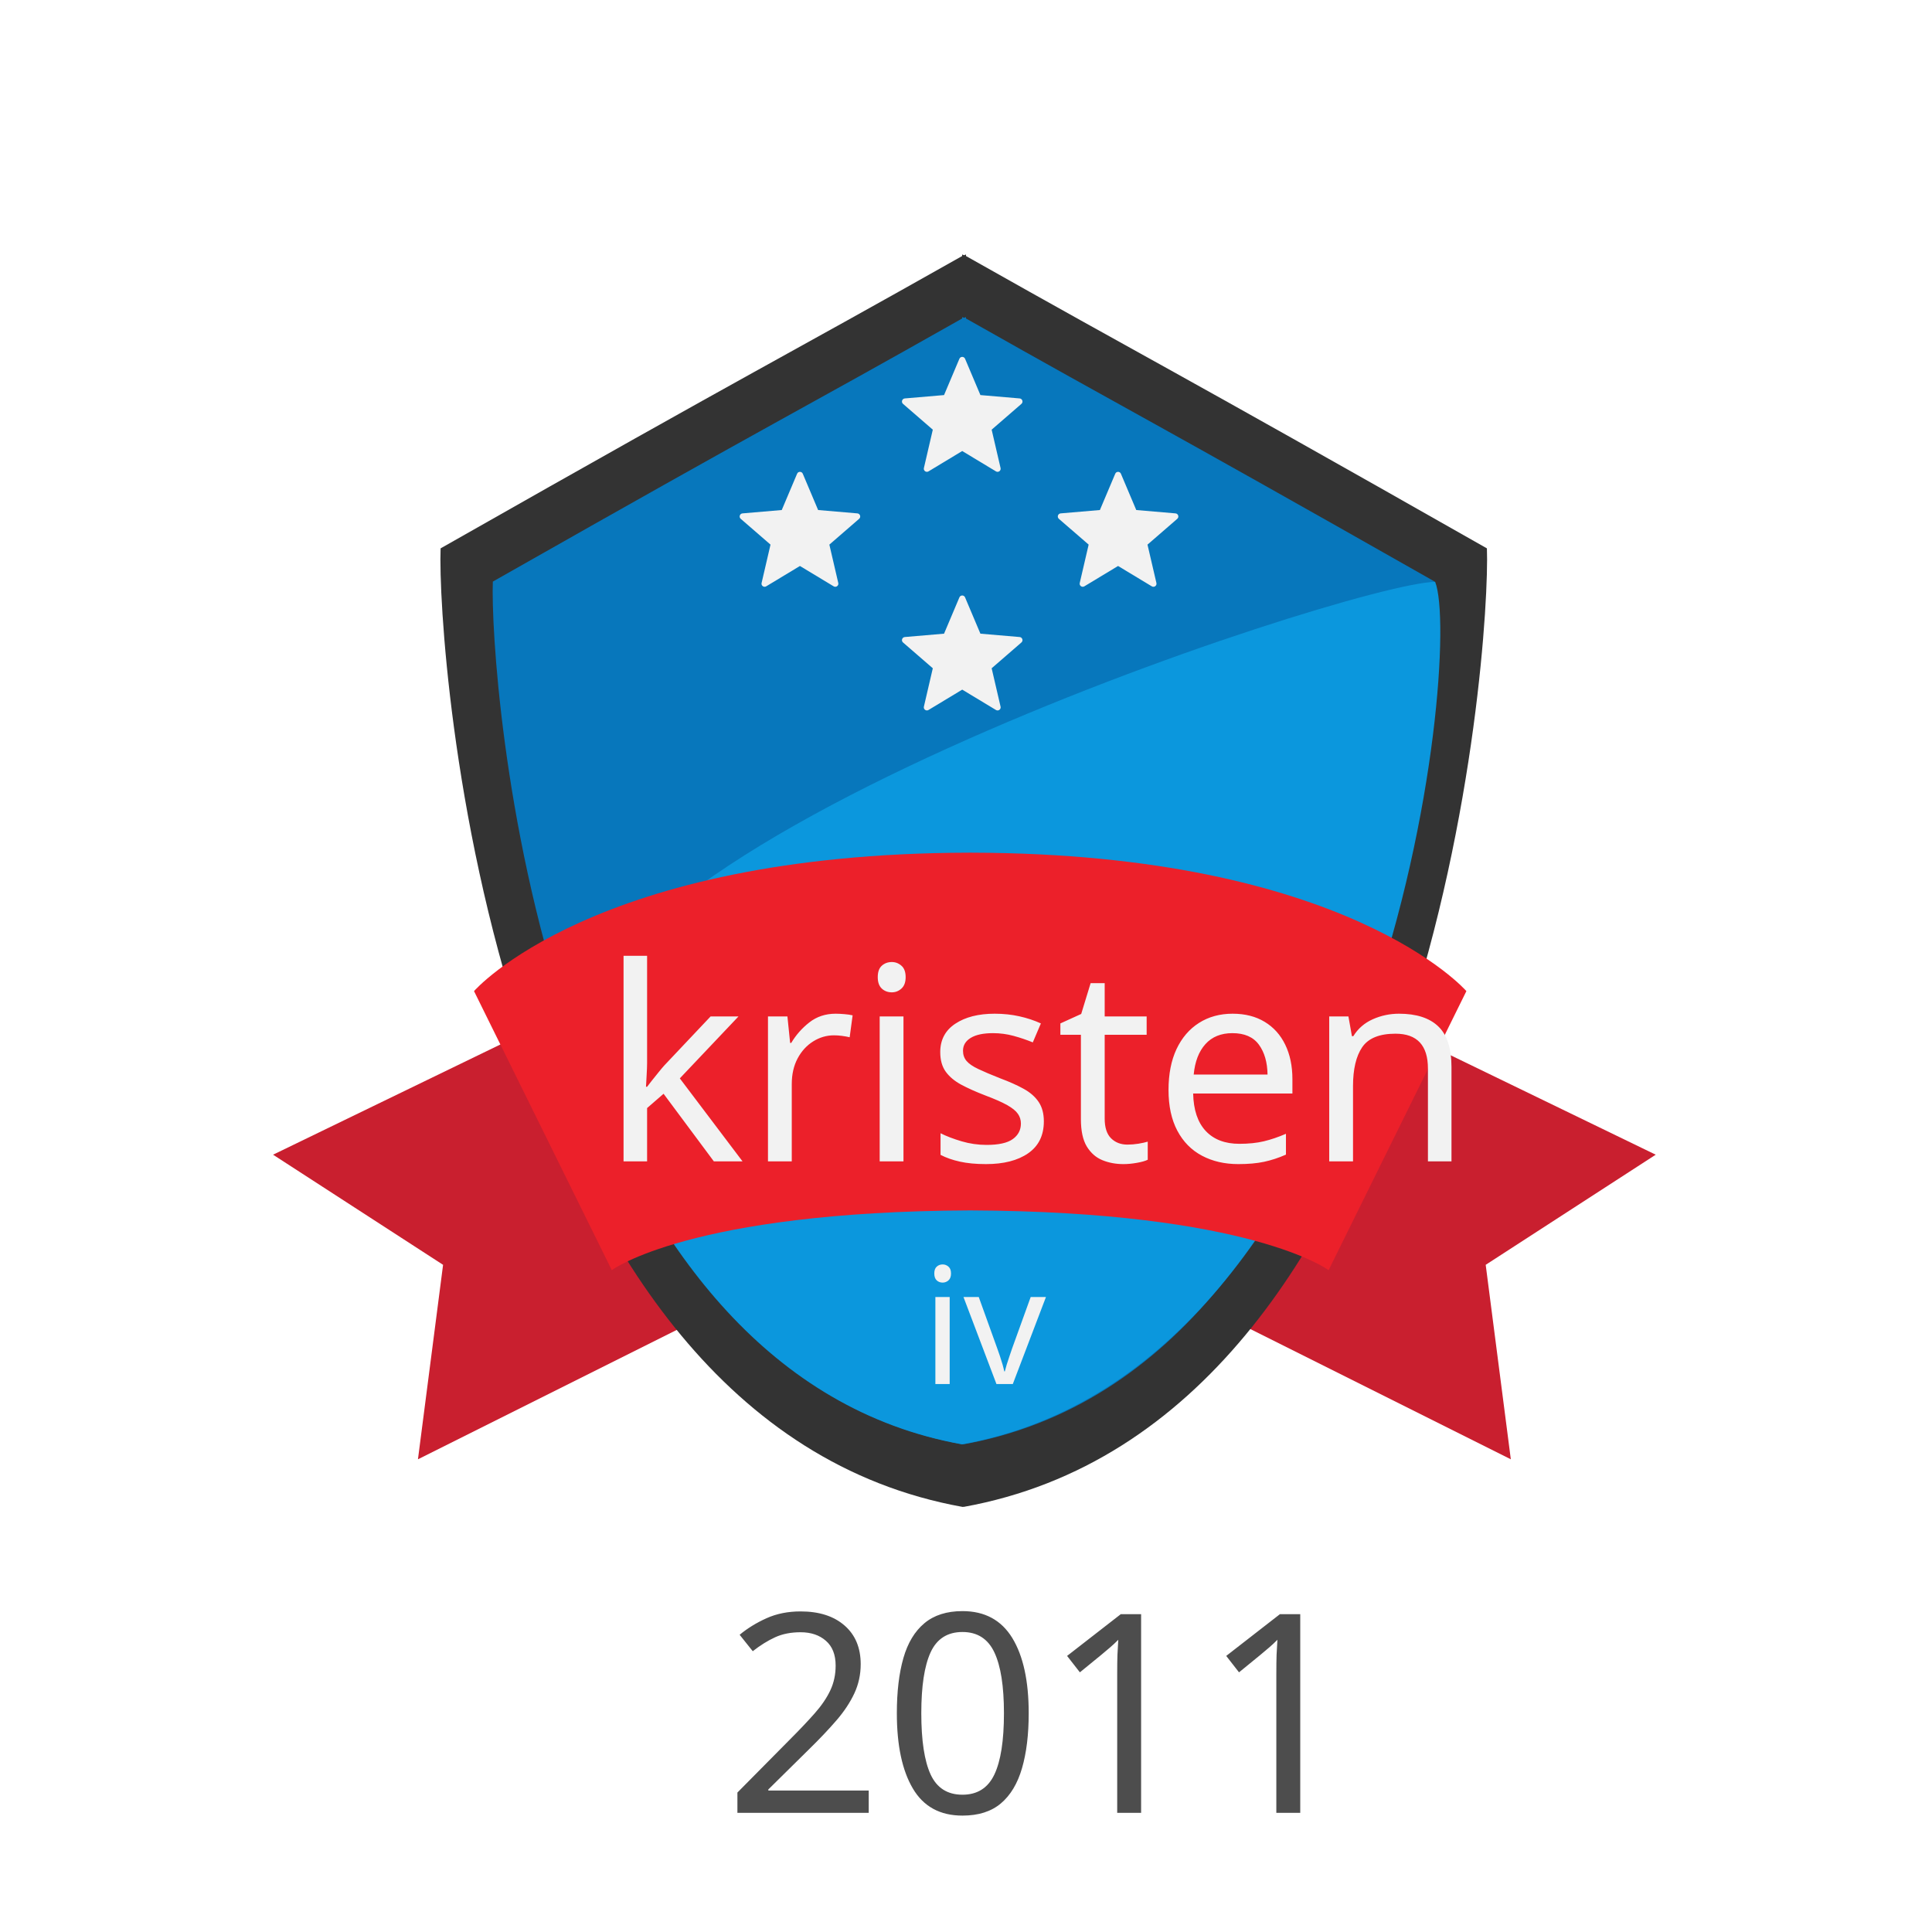
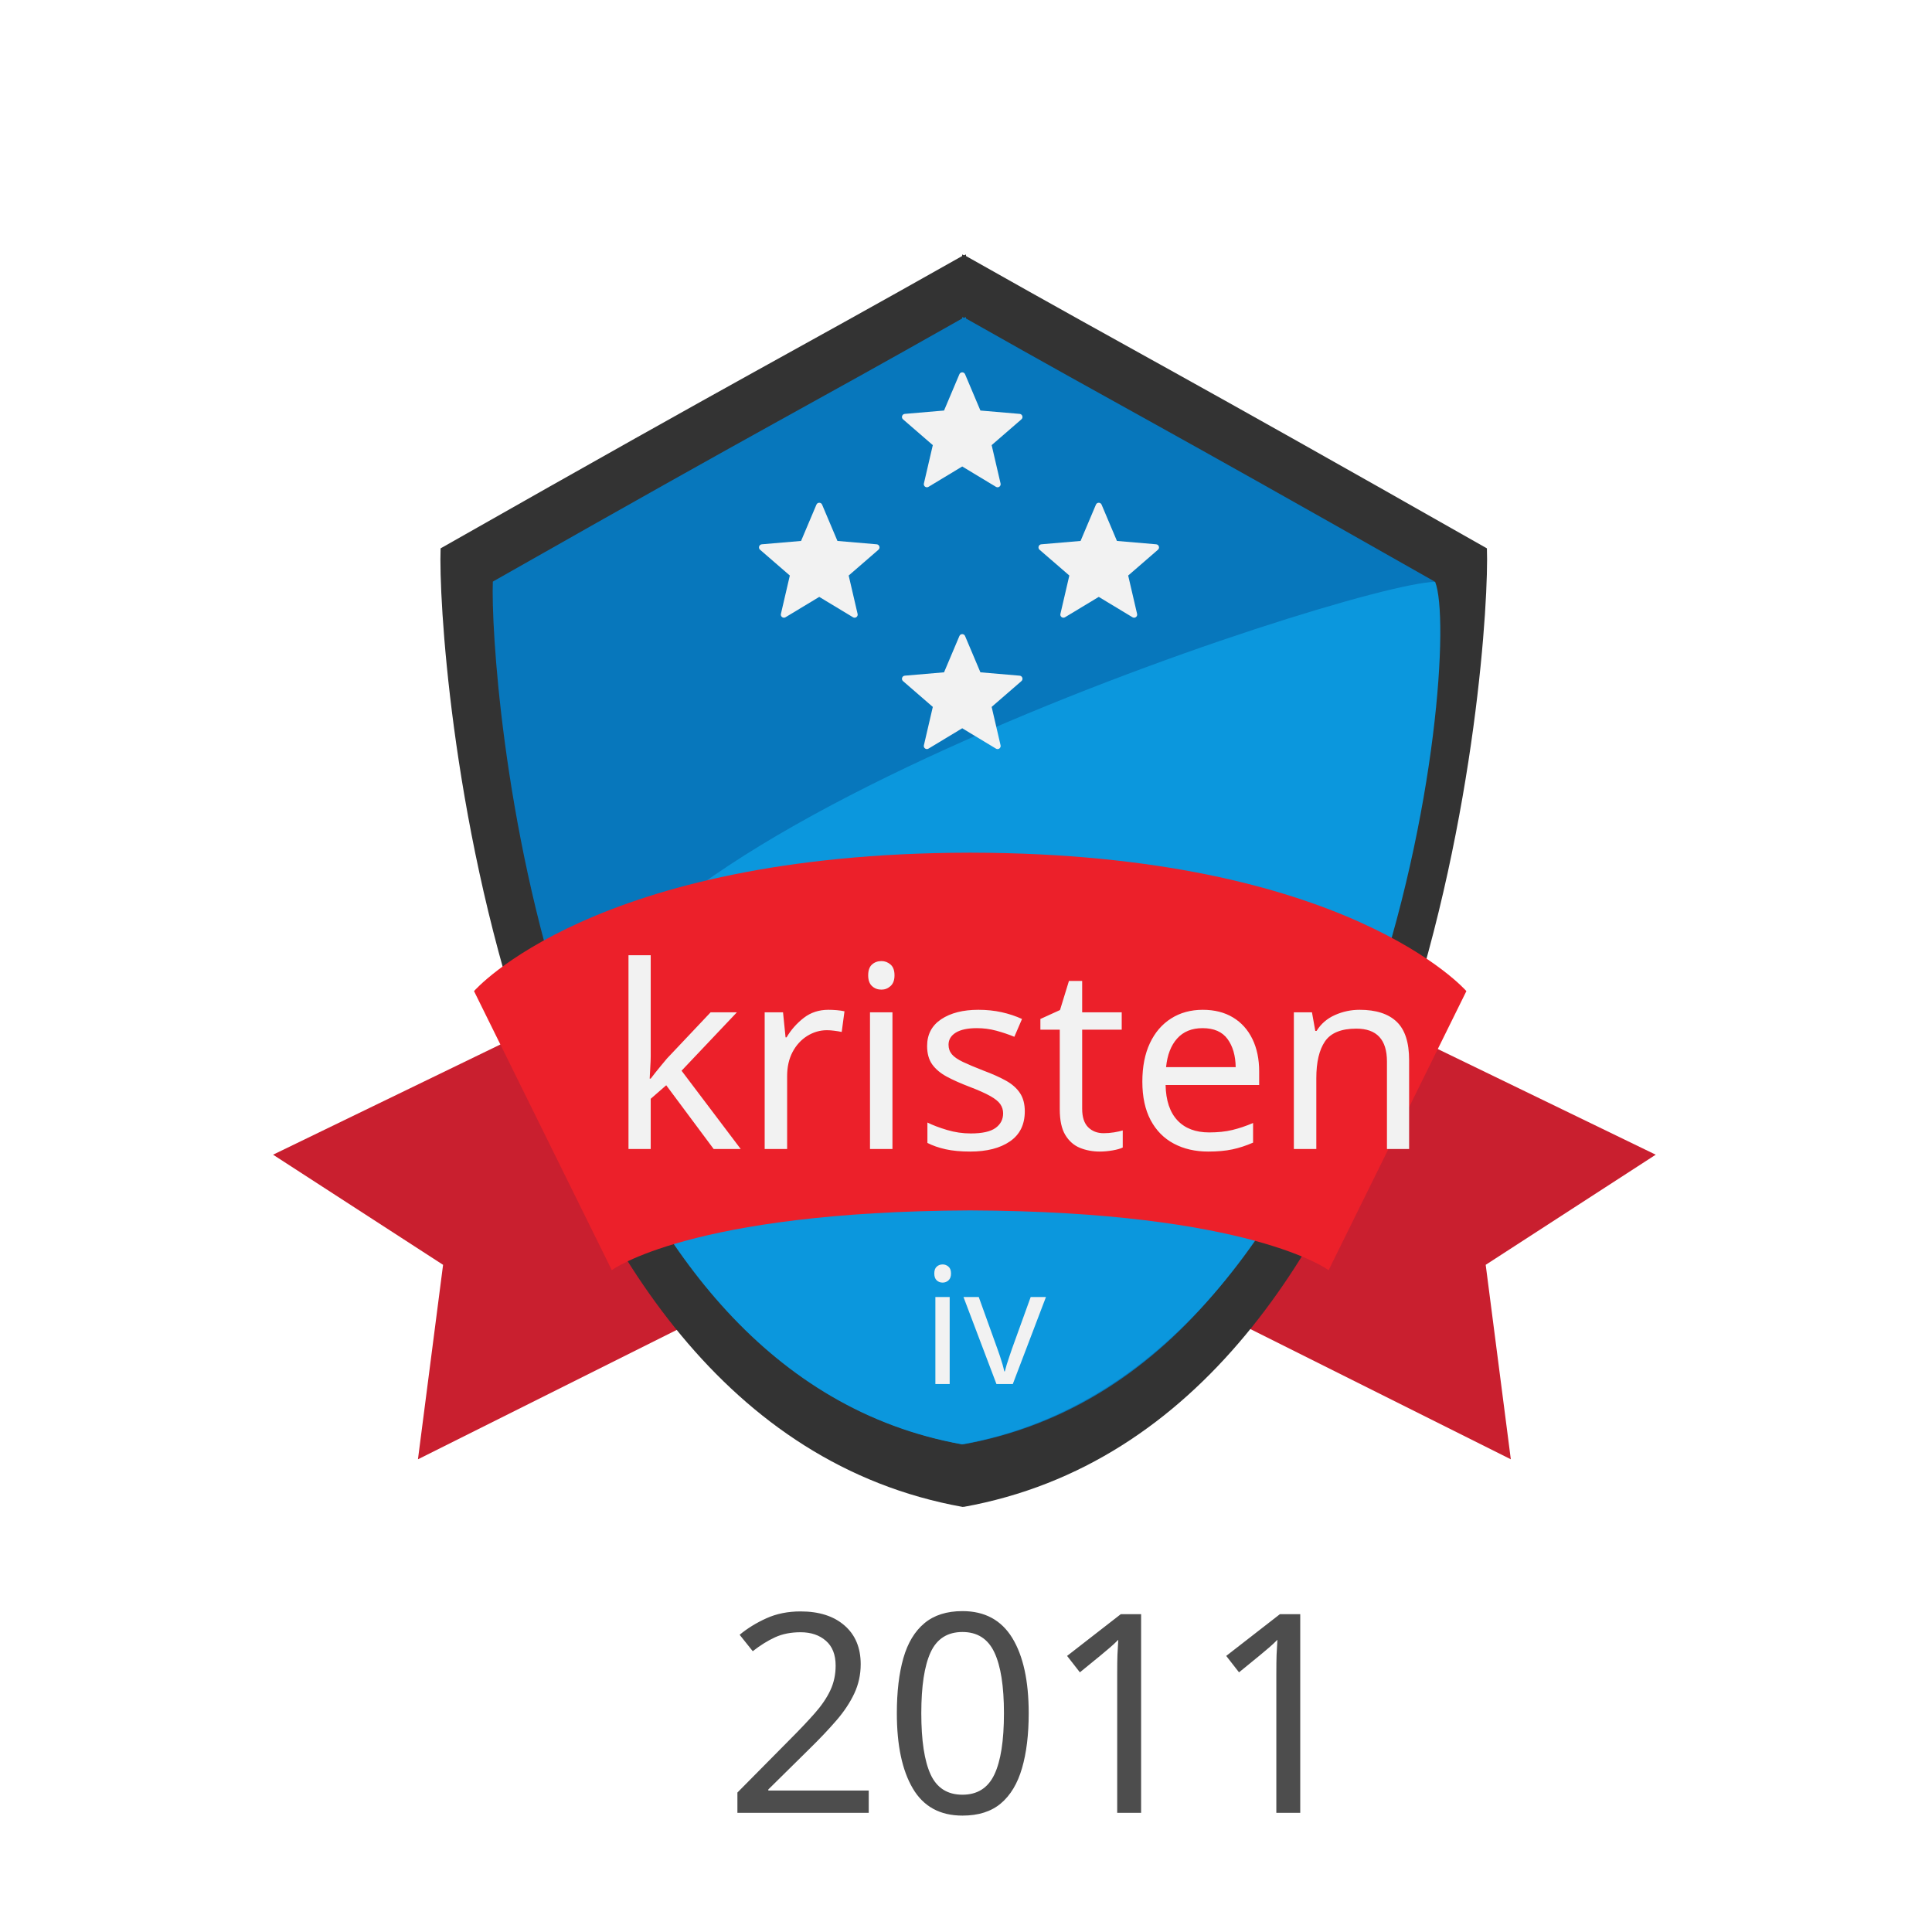
<svg xmlns="http://www.w3.org/2000/svg" version="1.1" x="0px" y="0px" width="500px" height="500px" viewBox="-70.667 -65.833 500 500" overflow="visible" enable-background="new -70.667 -65.833 500 500" xml:space="preserve">
  <defs>
</defs>
  <polygon fill="#C91F2F" points="357.832,233.001 286.667,198.5 245,274.167 320.333,311.833 313.831,261.501 " />
  <polygon fill="#C91F2F" points="0,233.001 71.165,198.5 112.832,274.167 37.499,311.833 44.001,261.501 " />
  <path fill="#333333" d="M314.144,76.083c-85.209-48.394-85.811-47.986-134.811-75.656V0c0,0.072-0.372,0.142-0.5,0.214  c-0.128-0.072-0.5-0.142-0.5-0.214v0.428c-49,27.669-49.764,27.262-134.973,75.656c-1,25.5,12.659,226.083,135.159,248.083  c-0.02-0.1,0.095-0.109,0.106,0C301.125,302.167,315.144,101.584,314.144,76.083z" />
  <path fill="#0777BC" d="M300.634,84.684c-76.688-43.555-77.301-43.188-121.301-68.09v-0.385c0,0.065-0.385,0.128-0.5,0.192  c-0.115-0.064-0.5-0.127-0.5-0.192v0.385c-44,24.902-44.767,24.535-121.455,68.09c-0.9,22.951,11.404,203.475,121.654,223.275  c-0.019-0.09,0.105-0.099,0.115,0C288.897,288.159,301.534,107.634,300.634,84.684z" />
  <path fill="#0B97DD" d="M300.75,84.75c-22.167,0.292-241.322,72.336-219.906,127.145c17.688,45.268,47.569,87.108,97.438,96.064  c-0.019-0.09-0.02-0.099-0.01,0C288.522,288.159,307.958,103.042,300.75,84.75z" />
  <path fill="#EC202A" d="M308.833,190.667c0,0-30.801-35.625-128-35.827v-0.005c-0.139,0-0.273,0.002-0.412,0.002  c-0.138,0-0.273-0.002-0.412-0.002v0.005c-97.2,0.202-128,35.827-128,35.827l35.66,72.217c0,0,20.122-15.179,92.752-15.465  c72.63,0.286,92.752,15.465,92.752,15.465L308.833,190.667z" />
  <rect x="79.833" y="258.752" fill="none" width="204.5" height="55.414" />
  <text transform="matrix(1 0 0 1 167.8452 292.3521)" fill="#F2F2F2" font-family="'NBADetroitPistons'" font-size="42">iv</text>
  <g>
-     <rect x="73.511" y="178.734" fill="none" width="219.322" height="73.433" />
-     <text transform="matrix(1 0 0 1 84.7534 234.7329)" fill="#F2F2F2" font-family="'NBADetroitPistons'" font-size="70">kristen</text>
+     <rect x="69.511" y="178.734" fill="none" width="219.322" height="73.433" />
+     <text transform="matrix(1 0 0 1 86.3774 231.5337)" fill="#F2F2F2" font-family="'NBADetroitPistons'" font-size="66">kristen</text>
  </g>
  <g>
    <rect x="68.511" y="345.725" fill="none" width="219.322" height="73.433" />
    <text transform="matrix(1 0 0 1 116.7212 403.3247)" fill="#4D4D4D" font-family="'NBADetroitPistons'" font-size="72">2011</text>
  </g>
-   <path fill="#F2F2F2" d="M137.092,56.77l3.971,9.392l10.158,0.868c0.703,0.062,0.992,0.947,0.453,1.407l-7.703,6.677l2.307,9.931  c0.166,0.688-0.586,1.235-1.188,0.867l-8.734-5.27l-8.733,5.27c-0.603,0.36-1.353-0.18-1.19-0.867l2.307-9.931l-7.71-6.677  c-0.531-0.468-0.243-1.345,0.462-1.407l10.157-0.868l3.972-9.392C135.896,56.115,136.817,56.115,137.092,56.77L137.092,56.77z   M137.092,56.77" />
-   <path fill="#F2F2F2" d="M219.425,56.77l3.971,9.392l10.158,0.868c0.703,0.062,0.992,0.947,0.453,1.407l-7.703,6.677l2.307,9.931  c0.166,0.688-0.586,1.235-1.188,0.867l-8.733-5.27l-8.733,5.27c-0.603,0.36-1.354-0.18-1.189-0.867l2.307-9.931l-7.71-6.677  c-0.53-0.468-0.243-1.345,0.462-1.407l10.157-0.868l3.972-9.392C218.229,56.115,219.15,56.115,219.425,56.77L219.425,56.77z   M219.425,56.77" />
-   <path fill="#F2F2F2" d="M179.092,88.77l3.971,9.392l10.158,0.868c0.703,0.062,0.992,0.947,0.453,1.407l-7.703,6.677l2.307,9.931  c0.166,0.688-0.586,1.235-1.188,0.867l-8.733-5.27l-8.733,5.27c-0.603,0.36-1.354-0.18-1.189-0.867l2.307-9.931l-7.71-6.677  c-0.53-0.468-0.243-1.345,0.462-1.407l10.157-0.868l3.972-9.392C177.896,88.115,178.817,88.115,179.092,88.77L179.092,88.77z   M179.092,88.77" />
-   <path fill="#F2F2F2" d="M179.092,27.02l3.971,9.392l10.158,0.868c0.703,0.062,0.992,0.947,0.453,1.407l-7.703,6.677l2.307,9.931  c0.166,0.688-0.586,1.235-1.188,0.867l-8.733-5.27l-8.733,5.27c-0.603,0.36-1.354-0.18-1.189-0.867l2.307-9.931l-7.71-6.677  c-0.53-0.468-0.243-1.345,0.462-1.407l10.157-0.868l3.972-9.392C177.896,26.365,178.817,26.365,179.092,27.02L179.092,27.02z   M179.092,27.02" />
+   <path fill="#F2F2F2" d="M142.092,64.77l3.971,9.392l10.158,0.868c0.703,0.062,0.992,0.947,0.453,1.407l-7.703,6.677l2.307,9.931  c0.166,0.688-0.586,1.235-1.188,0.867l-8.734-5.27l-8.733,5.27c-0.603,0.36-1.353-0.18-1.19-0.867l2.307-9.931l-7.71-6.677  c-0.531-0.468-0.243-1.345,0.462-1.407l10.157-0.868l3.972-9.392C140.896,64.115,141.817,64.115,142.092,64.77L142.092,64.77z   M142.092,64.77" />
+   <path fill="#F2F2F2" d="M214.425,64.77l3.971,9.392l10.158,0.868c0.703,0.062,0.992,0.947,0.453,1.407l-7.703,6.677l2.307,9.931  c0.166,0.688-0.586,1.235-1.188,0.867l-8.733-5.27l-8.733,5.27c-0.603,0.36-1.354-0.18-1.189-0.867l2.307-9.931l-7.71-6.677  c-0.53-0.468-0.243-1.345,0.462-1.407l10.157-0.868l3.972-9.392C213.229,64.115,214.15,64.115,214.425,64.77L214.425,64.77z   M214.425,64.77" />
+   <path fill="#F2F2F2" d="M179.092,98.77l3.971,9.392l10.158,0.868c0.703,0.062,0.992,0.947,0.453,1.407l-7.703,6.677l2.307,9.931  c0.166,0.688-0.586,1.235-1.188,0.867l-8.733-5.27l-8.733,5.27c-0.603,0.36-1.354-0.18-1.189-0.867l2.307-9.931l-7.71-6.677  c-0.53-0.468-0.243-1.345,0.462-1.407l10.157-0.868l3.972-9.392C177.896,98.115,178.817,98.115,179.092,98.77L179.092,98.77z   M179.092,98.77" />
+   <path fill="#F2F2F2" d="M179.092,31.02l3.971,9.392l10.158,0.868c0.703,0.062,0.992,0.947,0.453,1.407l-7.703,6.677l2.307,9.931  c0.166,0.688-0.586,1.235-1.188,0.867l-8.733-5.27l-8.733,5.27c-0.603,0.36-1.354-0.18-1.189-0.867l2.307-9.931l-7.71-6.677  c-0.53-0.468-0.243-1.345,0.462-1.407l10.157-0.868l3.972-9.392C177.896,30.365,178.817,30.365,179.092,31.02L179.092,31.02z   M179.092,31.02" />
</svg>
